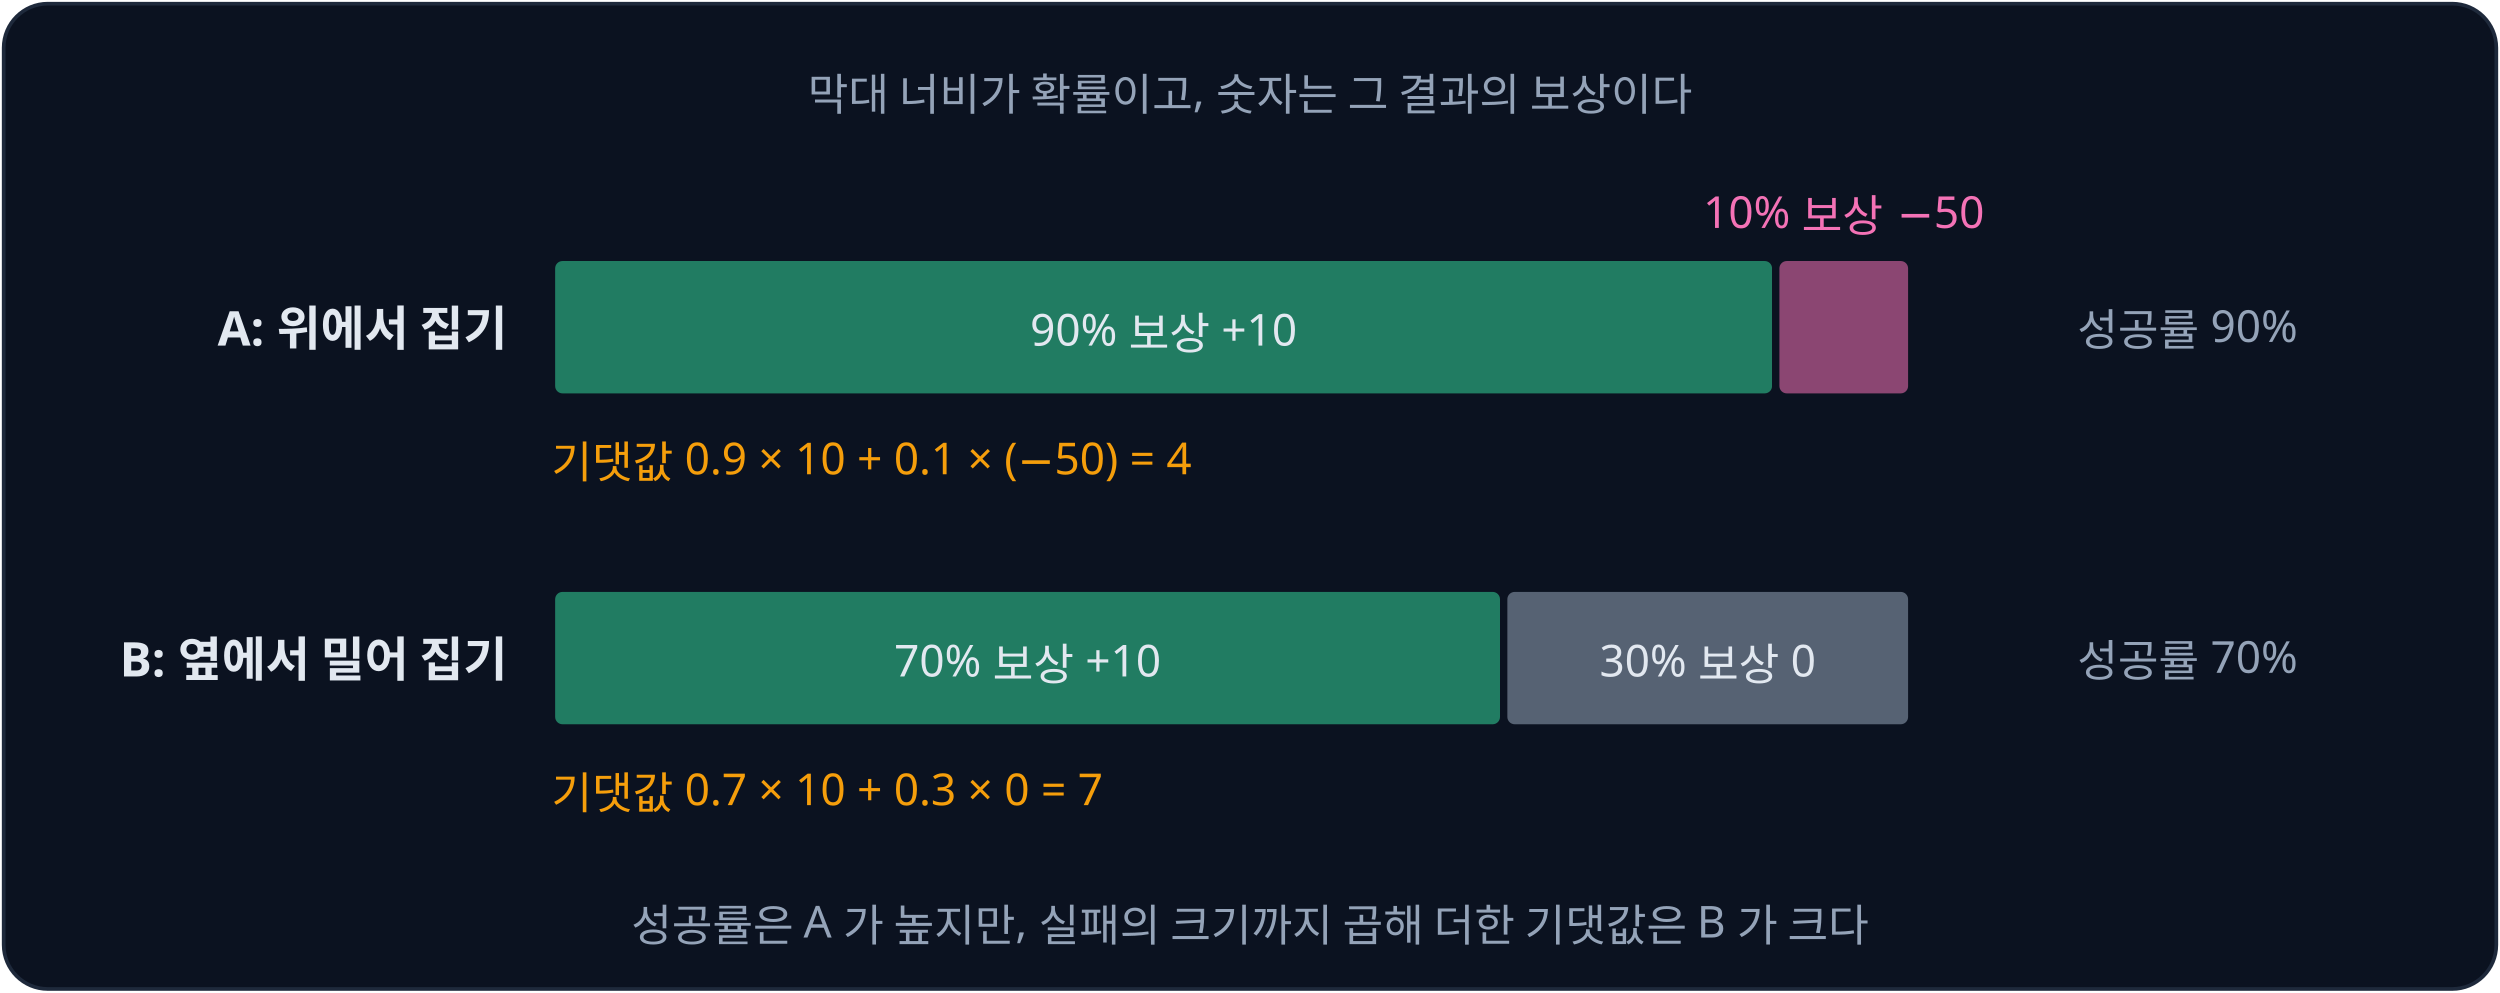
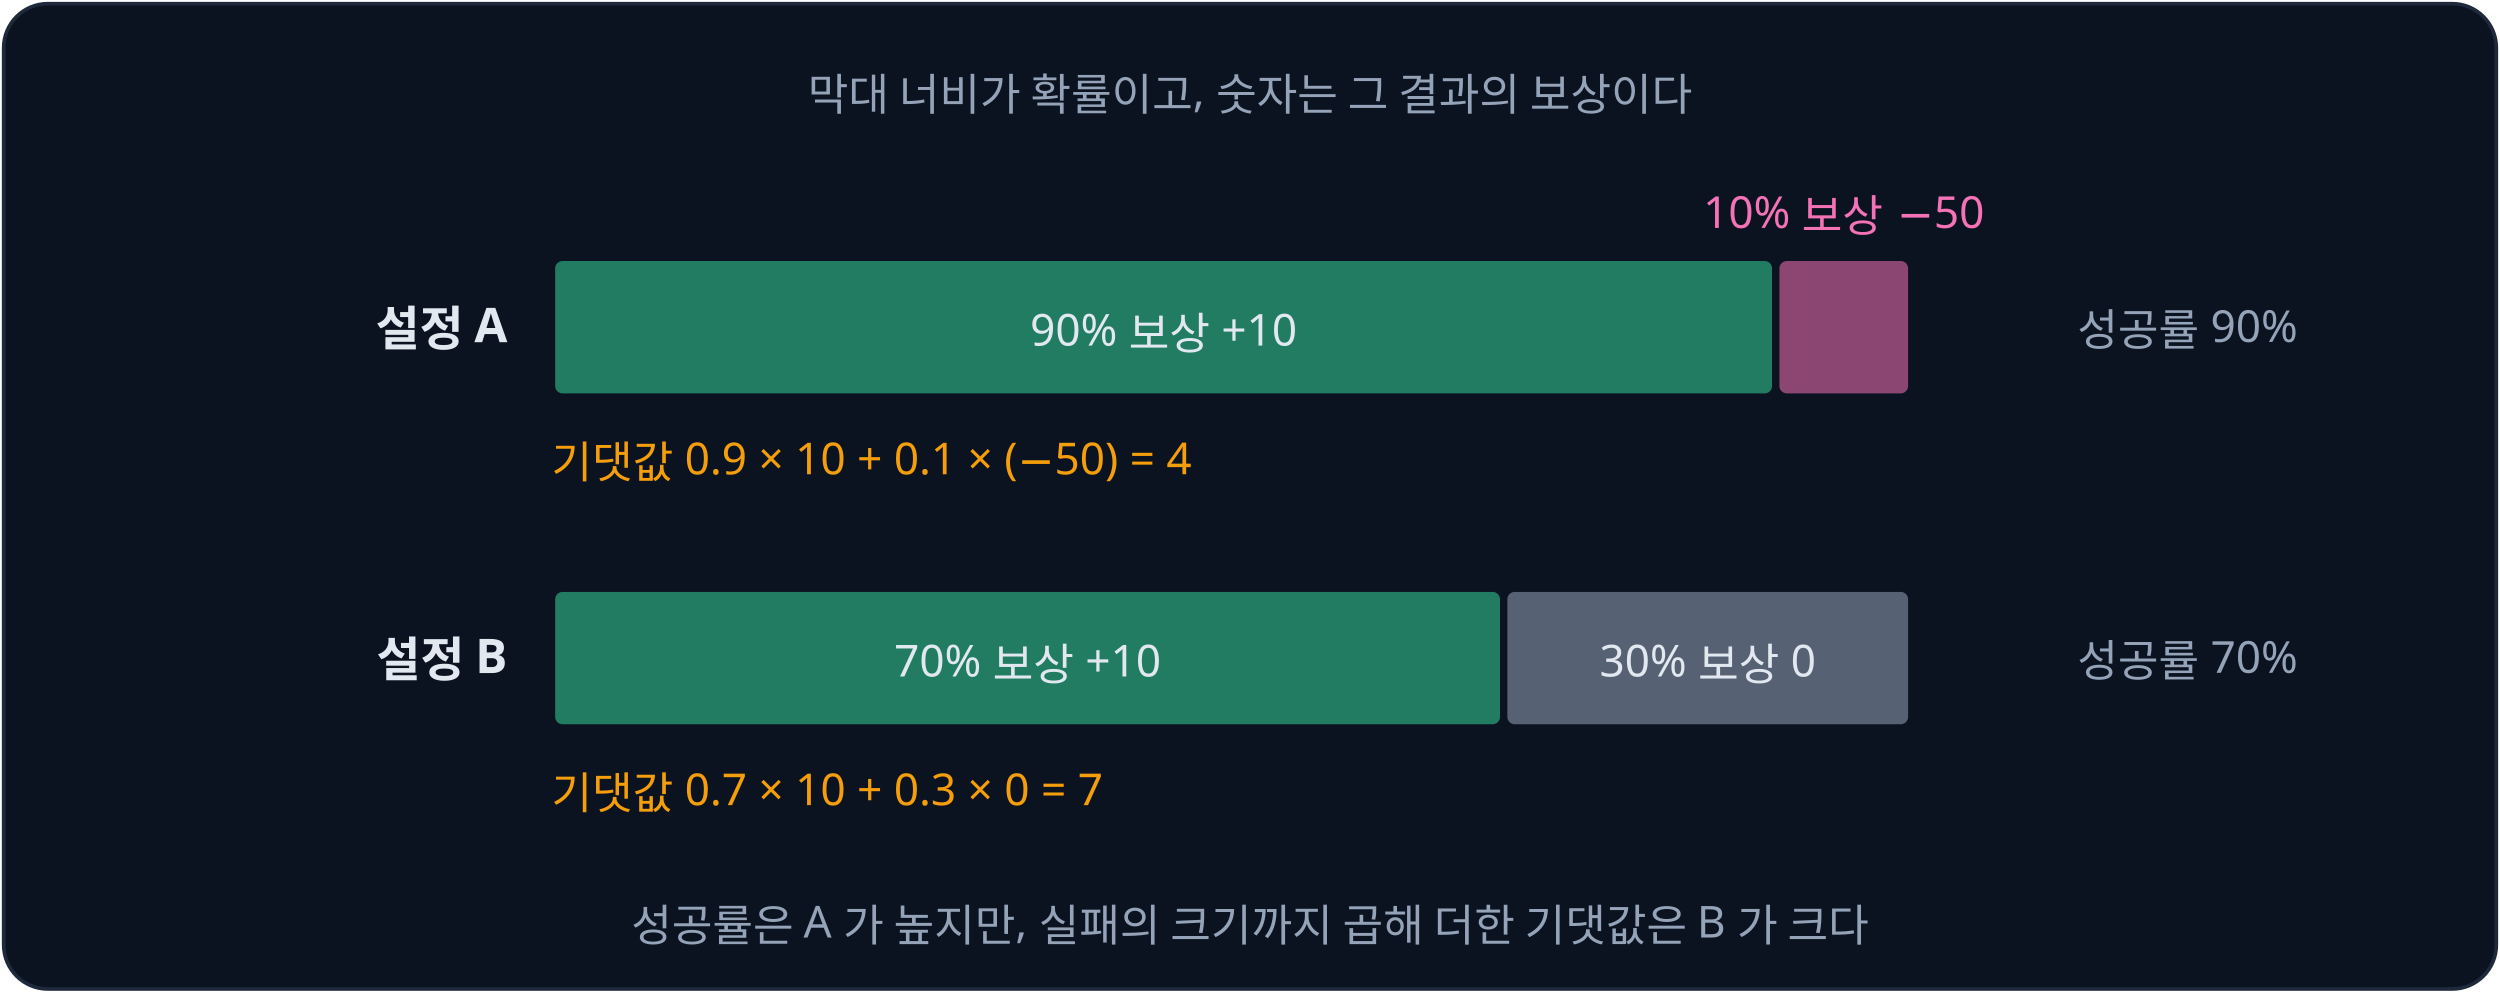
<svg xmlns="http://www.w3.org/2000/svg" viewBox="0 0 680 270" font-family="Pretendard, 'Apple SD Gothic Neo', 'Noto Sans KR', system-ui, sans-serif">
  <defs>
    <marker id="am" viewBox="0 0 10 10" refX="9" refY="5" markerWidth="7" markerHeight="7" orient="auto-start-reverse">
      <path d="M0,0 L10,5 L0,10 z" fill="#94a3b8" />
    </marker>
    <marker id="aa" viewBox="0 0 10 10" refX="9" refY="5" markerWidth="7" markerHeight="7" orient="auto-start-reverse">
      <path d="M0,0 L10,5 L0,10 z" fill="#f59e0b" />
    </marker>
    <marker id="as" viewBox="0 0 10 10" refX="9" refY="5" markerWidth="7" markerHeight="7" orient="auto-start-reverse">
      <path d="M0,0 L10,5 L0,10 z" fill="#38bdf8" />
    </marker>
    <marker id="ag" viewBox="0 0 10 10" refX="9" refY="5" markerWidth="7" markerHeight="7" orient="auto-start-reverse">
      <path d="M0,0 L10,5 L0,10 z" fill="#34d399" />
    </marker>
    <marker id="ar" viewBox="0 0 10 10" refX="9" refY="5" markerWidth="7" markerHeight="7" orient="auto-start-reverse">
      <path d="M0,0 L10,5 L0,10 z" fill="#f472b6" />
    </marker>
  </defs>
  <rect x="1" y="1" width="678" height="268" rx="12" fill="#0b1220" stroke="#1e293b" />
-   <text x="138.0" y="94.0" fill="#e2e8f0" font-size="13" text-anchor="end" font-weight="600">A: 위에서 집기</text>
+   <text x="138.0" y="94.0" fill="#e2e8f0" font-size="13" text-anchor="end" font-weight="600">설정 A</text>
  <rect x="150.0" y="70.0" width="333.0" height="38.0" rx="3" fill="#34d399" fill-opacity="0.55" stroke="#0b1220" stroke-width="2" />
  <text x="316.5" y="94.0" fill="#e2e8f0" font-size="12" text-anchor="middle">90%  보상 +10</text>
  <rect x="483.0" y="70.0" width="37.0" height="38.0" rx="3" fill="#f472b6" fill-opacity="0.55" stroke="#0b1220" stroke-width="2" />
  <text x="501.5" y="62.0" fill="#f472b6" font-size="12" text-anchor="middle">10%  보상 −50</text>
  <text x="150.0" y="130.0" fill="#f59e0b" font-size="12" text-anchor="start">기댓값 0.9 × 10 + 0.1 × (−50) = 4</text>
-   <text x="138.0" y="184.0" fill="#e2e8f0" font-size="13" text-anchor="end" font-weight="600">B: 옆에서 밀어 집기</text>
+   <text x="138.0" y="184.0" fill="#e2e8f0" font-size="13" text-anchor="end" font-weight="600">설정 B</text>
  <rect x="150.0" y="160.0" width="259.0" height="38.0" rx="3" fill="#34d399" fill-opacity="0.55" stroke="#0b1220" stroke-width="2" />
  <text x="279.5" y="184.0" fill="#e2e8f0" font-size="12" text-anchor="middle">70%  보상 +10</text>
  <rect x="409.0" y="160.0" width="111.0" height="38.0" rx="3" fill="#94a3b8" fill-opacity="0.55" stroke="#0b1220" stroke-width="2" />
  <text x="464.5" y="184.0" fill="#e2e8f0" font-size="12" text-anchor="middle">30%  보상 0</text>
  <text x="150.0" y="220.0" fill="#f59e0b" font-size="12" text-anchor="start">기댓값 0.7 × 10 + 0.3 × 0 = 7</text>
  <text x="595.0" y="94.0" fill="#94a3b8" font-size="12" text-anchor="middle">성공률 90%</text>
  <text x="595.0" y="184.0" fill="#94a3b8" font-size="12" text-anchor="middle">성공률 70%</text>
  <text x="340.0" y="30.0" fill="#94a3b8" font-size="12" text-anchor="middle">막대 너비가 확률이고, 숫자는 그 결과의 보상이다</text>
  <text x="340.0" y="256.0" fill="#94a3b8" font-size="12" text-anchor="middle">성공률은 A 가 높지만, 실패의 크기까지 곱해 더한 기댓값은 B 가 크다</text>
</svg>
